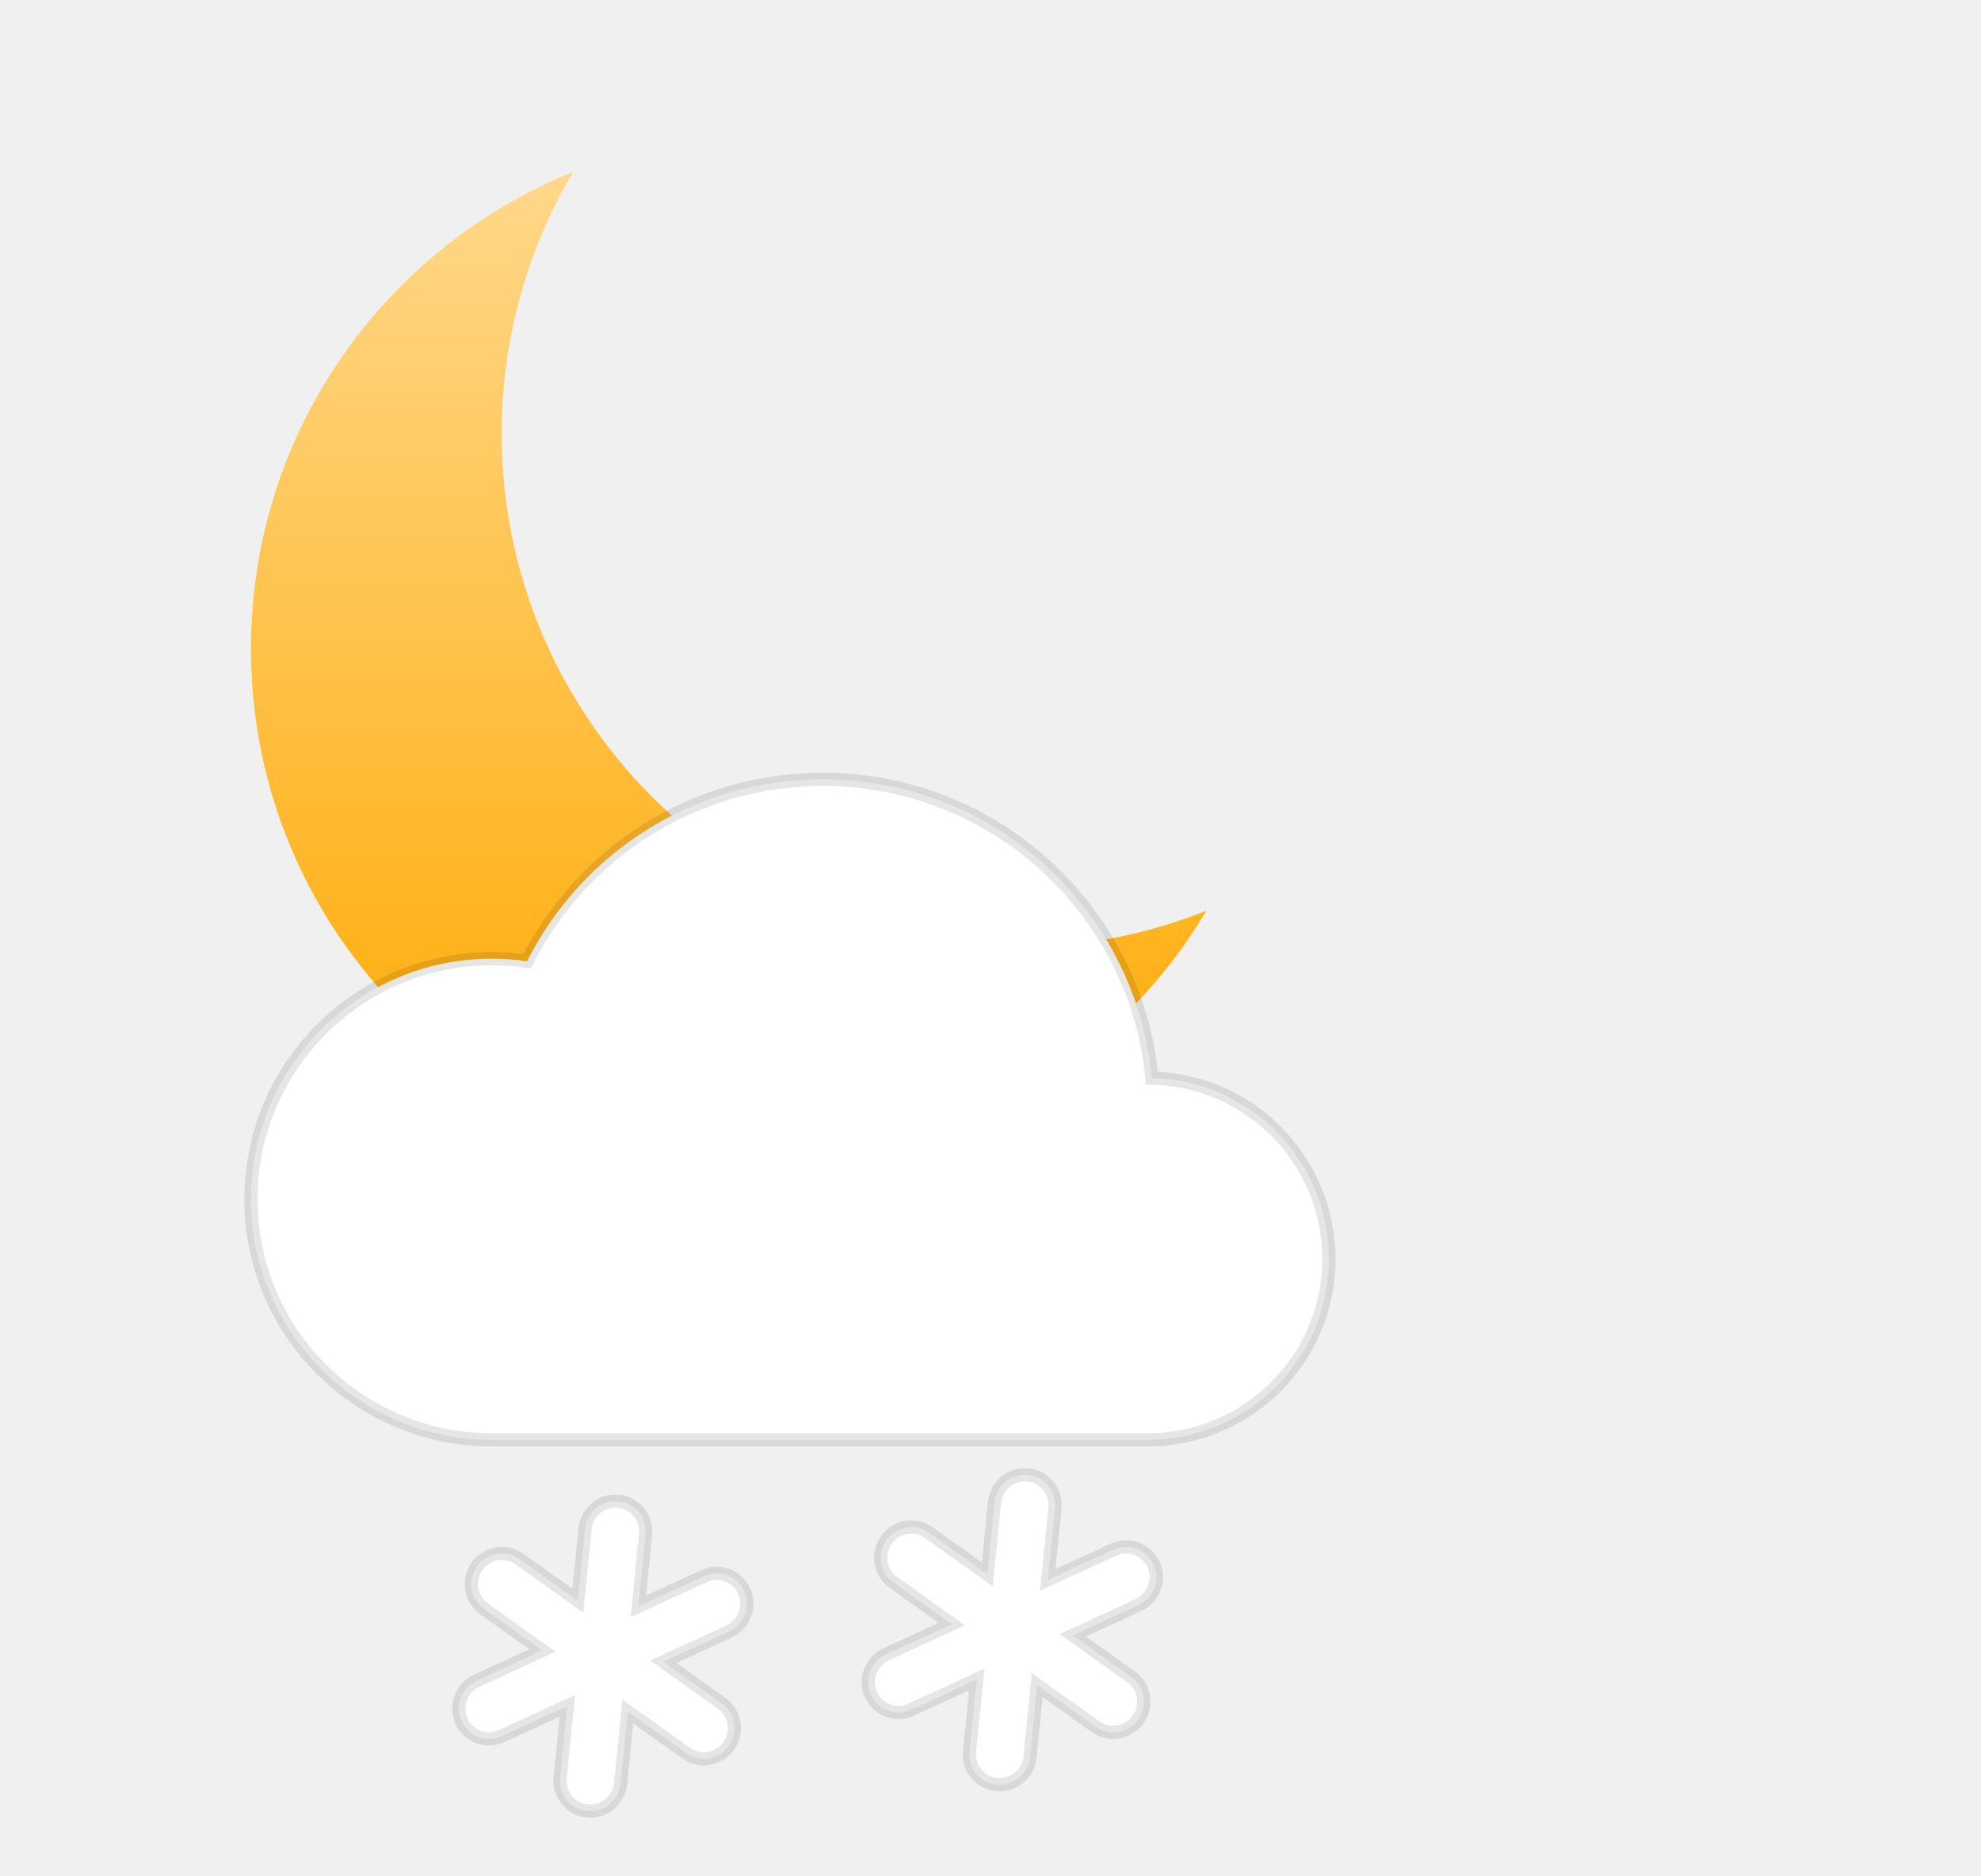
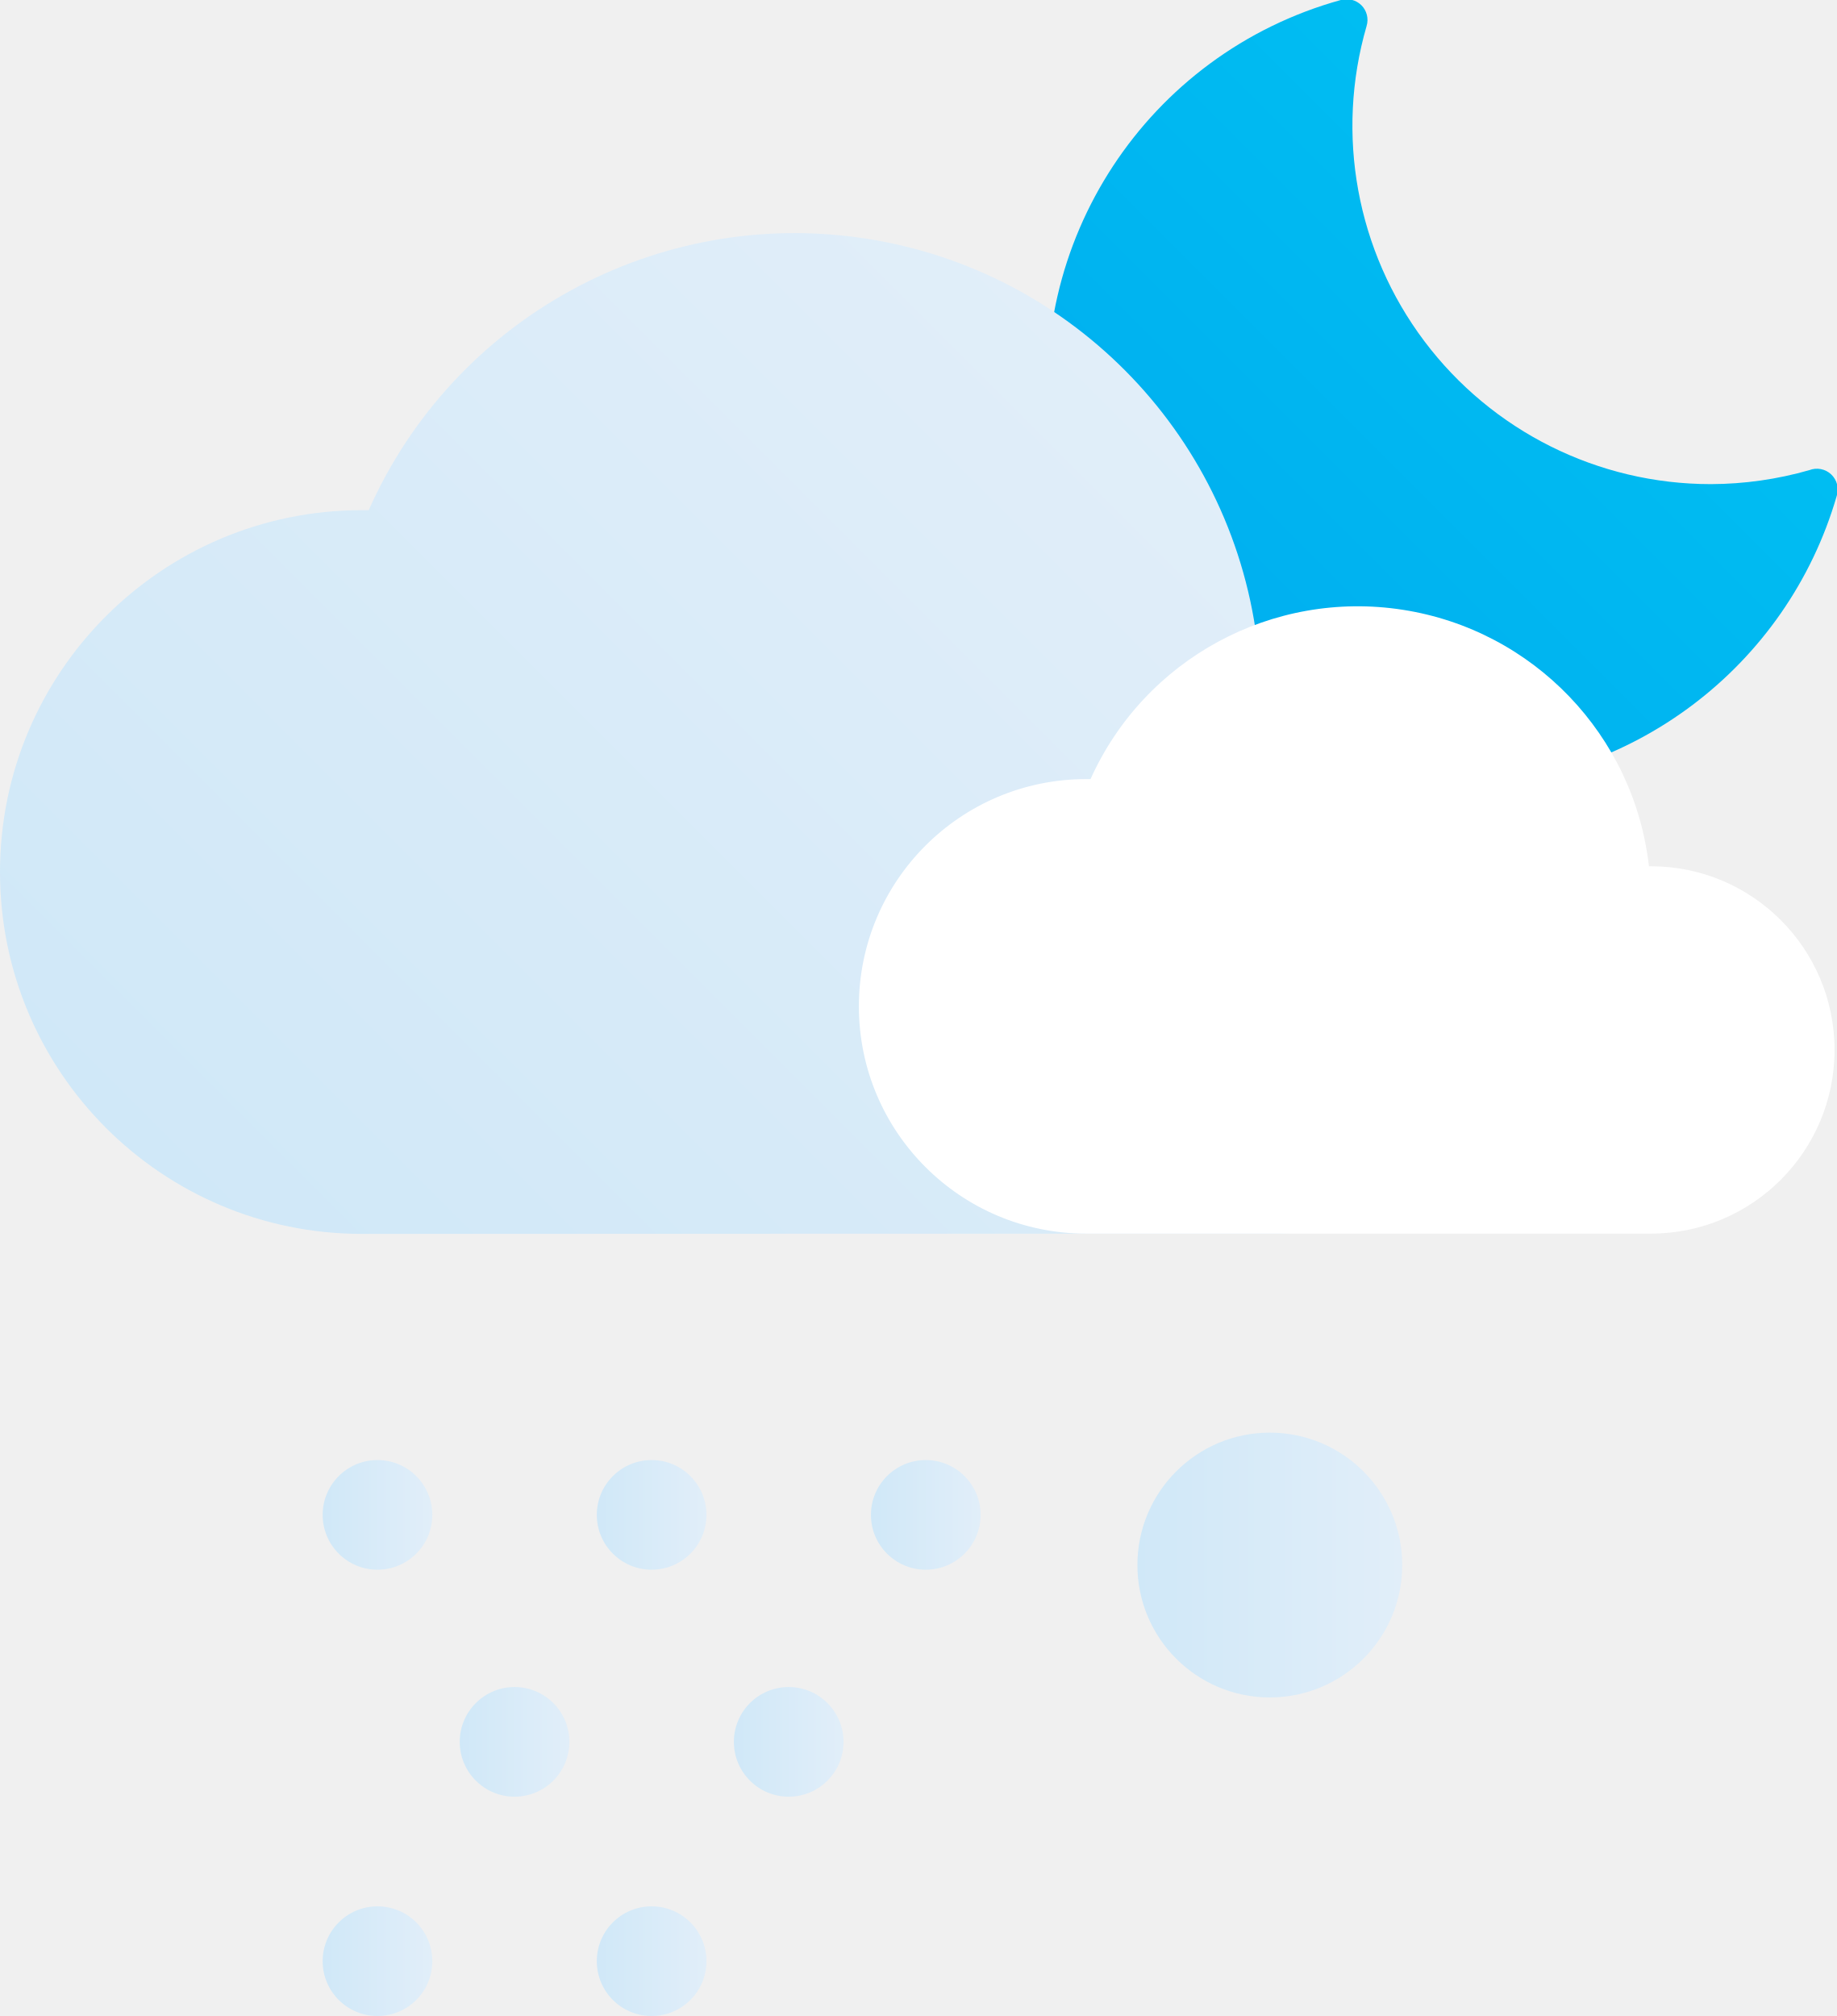
- <svg xmlns="http://www.w3.org/2000/svg" width="150" height="142" viewBox="0 0 150 142" fill="none">
-   <g filter="url(#filter0_b_416_594)">
-     <path fill-rule="evenodd" clip-rule="evenodd" d="M91.352 68.94C86.88 70.733 81.997 71.72 76.883 71.72C55.405 71.72 37.993 54.309 37.993 32.83C37.993 25.587 39.973 18.806 43.421 13C29.108 18.741 19 32.745 19 49.11C19 70.588 36.412 88 57.89 88C72.126 88 84.575 80.352 91.352 68.94Z" fill="url(#paint0_linear_416_594)" />
+ <svg xmlns="http://www.w3.org/2000/svg" xmlns:xlink="http://www.w3.org/1999/xlink" viewBox="0 0 67 73.54">
+   <defs>
+     <style>.cls-1{fill:url(#New_Gradient_Swatch_copy);}.cls-2{fill:url(#New_Gradient_Swatch_copy_2);}.cls-3{fill:#fff;}.cls-4{fill:url(#New_Gradient_Swatch_copy_2-2);}.cls-5{fill:url(#New_Gradient_Swatch_copy_2-3);}.cls-6{fill:url(#New_Gradient_Swatch_copy_2-4);}.cls-7{fill:url(#New_Gradient_Swatch_copy_2-5);}.cls-8{fill:url(#New_Gradient_Swatch_copy_2-6);}.cls-9{fill:url(#New_Gradient_Swatch_copy_2-7);}.cls-10{fill:url(#New_Gradient_Swatch_copy_2-8);}.cls-11{fill:url(#New_Gradient_Swatch_copy_2-9);}</style>
+     <linearGradient id="New_Gradient_Swatch_copy" x1="42.62" y1="24.38" x2="58.22" y2="8.78" gradientUnits="userSpaceOnUse">
+       <stop offset="0" stop-color="#00aeef" />
+       <stop offset="1" stop-color="#00bdf2" />
+     </linearGradient>
+     <linearGradient id="New_Gradient_Swatch_copy_2" x1="11.8" y1="49.05" x2="44.17" y2="16.68" gradientUnits="userSpaceOnUse">
+       <stop offset="0" stop-color="#d0e8f8" />
+       <stop offset="1" stop-color="#e1eef9" />
+     </linearGradient>
+     <linearGradient id="New_Gradient_Swatch_copy_2-2" x1="11.77" y1="55.26" x2="15.77" y2="55.26" xlink:href="#New_Gradient_Swatch_copy_2" />
+     <linearGradient id="New_Gradient_Swatch_copy_2-3" x1="21.77" y1="55.26" x2="25.77" y2="55.26" xlink:href="#New_Gradient_Swatch_copy_2" />
+     <linearGradient id="New_Gradient_Swatch_copy_2-4" x1="31.77" y1="55.26" x2="35.77" y2="55.26" xlink:href="#New_Gradient_Swatch_copy_2" />
+     <linearGradient id="New_Gradient_Swatch_copy_2-5" x1="11.77" y1="71.54" x2="15.77" y2="71.54" xlink:href="#New_Gradient_Swatch_copy_2" />
+     <linearGradient id="New_Gradient_Swatch_copy_2-6" x1="21.77" y1="71.54" x2="25.77" y2="71.54" xlink:href="#New_Gradient_Swatch_copy_2" />
+     <linearGradient id="New_Gradient_Swatch_copy_2-7" x1="16.77" y1="63.54" x2="20.77" y2="63.54" xlink:href="#New_Gradient_Swatch_copy_2" />
+     <linearGradient id="New_Gradient_Swatch_copy_2-8" x1="26.77" y1="63.54" x2="30.77" y2="63.54" xlink:href="#New_Gradient_Swatch_copy_2" />
+     <linearGradient id="New_Gradient_Swatch_copy_2-9" x1="41.49" y1="57.09" x2="51.15" y2="57.09" xlink:href="#New_Gradient_Swatch_copy_2" />
+   </defs>
+   <g id="Слой_2" data-name="Слой 2">
+     <g id="Icons">
+       <g id="Blizzard_Night" data-name="Blizzard Night">
+         <path class="cls-1" d="M52.94,28.67A14.6,14.6,0,0,1,48.91,0a.77.77,0,0,1,.75.19.76.76,0,0,1,.19.76A13.07,13.07,0,0,0,62.41,17.66,13.17,13.17,0,0,0,66,17.15a.76.76,0,0,1,1,.94A14.67,14.67,0,0,1,52.94,28.67Z" />
+         <path class="cls-2" d="M46,45a10.67,10.67,0,1,0,0-21.33h-.11a17,17,0,0,0-32.44-5.06H13.2a13.2,13.2,0,0,0,0,26.4" />
+         <path class="cls-3" d="M60.22,45a6.7,6.7,0,1,0,0-13.4h-.07a10.69,10.69,0,0,0-20.37-3.18h-.16a8.29,8.29,0,1,0,0,16.58" />
+         <circle class="cls-4" cx="13.77" cy="55.26" r="2" />
+         <circle class="cls-5" cx="23.77" cy="55.26" r="2" />
+         <circle class="cls-6" cx="33.77" cy="55.26" r="2" />
+         <circle class="cls-7" cx="13.77" cy="71.54" r="2" />
+         <circle class="cls-8" cx="23.77" cy="71.54" r="2" />
+         <circle class="cls-9" cx="18.77" cy="63.54" r="2" />
+         <circle class="cls-10" cx="28.77" cy="63.54" r="2" />
+         <circle class="cls-11" cx="46.32" cy="57.09" r="4.83" />
+       </g>
+     </g>
  </g>
-   <g filter="url(#filter1_b_416_594)">
-     <path fill-rule="evenodd" clip-rule="evenodd" d="M90.266 69.838C86.088 71.349 81.582 72.173 76.883 72.173C55.155 72.173 37.541 54.558 37.541 32.83C37.541 25.983 39.29 19.543 42.367 13.935C28.87 19.9 19.452 33.406 19.452 49.11C19.452 70.338 36.661 87.548 57.89 87.548C71.485 87.548 83.432 80.49 90.266 69.838ZM90.661 69.209C86.378 70.832 81.735 71.72 76.883 71.72C55.405 71.72 37.993 54.309 37.993 32.83C37.993 25.852 39.831 19.303 43.049 13.642C43.171 13.426 43.295 13.213 43.421 13C43.19 13.093 42.961 13.187 42.732 13.284C28.785 19.193 19 33.009 19 49.11C19 70.588 36.412 88 57.89 88C71.859 88 84.108 80.635 90.965 69.577C91.096 69.366 91.225 69.154 91.352 68.94C91.123 69.032 90.892 69.121 90.661 69.209Z" fill="url(#paint1_linear_416_594)" />
-   </g>
-   <path fill-rule="evenodd" clip-rule="evenodd" d="M91.352 68.94C86.88 70.733 81.997 71.72 76.883 71.72C55.405 71.72 37.993 54.309 37.993 32.83C37.993 25.587 39.973 18.806 43.421 13C29.108 18.741 19 32.745 19 49.11C19 70.588 36.412 88 57.89 88C72.126 88 84.575 80.352 91.352 68.94Z" fill="url(#paint2_linear_416_594)" />
-   <path d="M100.624 95.305C100.624 102.869 94.481 109 86.901 109H37.246C27.17 109 19 100.848 19 90.788C19 80.731 27.17 72.577 37.246 72.577C38.15 72.577 39.038 72.646 39.909 72.772C44.029 64.605 52.503 59 62.292 59C74.137 59 84.06 67.209 86.667 78.237C86.927 79.338 87.115 80.466 87.223 81.615V81.618C94.651 81.787 100.624 87.85 100.624 95.305Z" fill="url(#paint3_linear_416_594)" stroke="black" stroke-opacity="0.1" />
-   <path d="M77.822 111.653C76.557 111.536 75.428 112.469 75.301 113.738L74.756 119.181L70.332 116.024C69.3 115.288 67.861 115.535 67.119 116.575C66.376 117.616 66.611 119.057 67.643 119.793L72.067 122.95L67.097 125.235C65.939 125.768 65.423 127.139 65.945 128.297C66.467 129.456 67.83 129.962 68.989 129.429L73.958 127.143L73.412 132.585C73.285 133.854 74.207 134.978 75.472 135.095C76.321 135.174 77.108 134.78 77.573 134.129C77.801 133.81 77.951 133.427 77.993 133.01L78.538 127.567L82.962 130.724C83.994 131.46 85.433 131.213 86.175 130.173C86.917 129.132 86.683 127.691 85.651 126.955L81.228 123.799L86.197 121.513C86.579 121.338 86.89 121.071 87.118 120.752C87.583 120.1 87.699 119.228 87.35 118.451C86.827 117.294 85.464 116.786 84.306 117.32L79.336 119.605L79.882 114.163C80.008 112.894 79.087 111.77 77.822 111.653V111.653Z" fill="white" stroke="black" stroke-opacity="0.1" />
-   <path d="M46.822 113.653C45.557 113.536 44.428 114.469 44.301 115.738L43.756 121.181L39.332 118.024C38.3 117.288 36.861 117.535 36.119 118.575C35.377 119.616 35.611 121.057 36.643 121.793L41.067 124.95L36.097 127.235C34.939 127.768 34.423 129.139 34.945 130.297C35.467 131.456 36.83 131.962 37.989 131.429L42.958 129.143L42.412 134.585C42.285 135.854 43.207 136.978 44.472 137.095C45.321 137.174 46.108 136.78 46.573 136.129C46.801 135.81 46.951 135.427 46.993 135.01L47.538 129.567L51.962 132.724C52.994 133.46 54.433 133.213 55.175 132.173C55.917 131.132 55.683 129.691 54.651 128.955L50.228 125.799L55.197 123.513C55.579 123.338 55.89 123.071 56.118 122.752C56.583 122.1 56.699 121.228 56.35 120.451C55.827 119.294 54.464 118.786 53.306 119.32L48.336 121.605L48.882 116.163C49.008 114.894 48.087 113.77 46.822 113.653Z" fill="white" stroke="black" stroke-opacity="0.1" />
-   <defs>
-     <filter id="filter0_b_416_594" x="-43.076" y="-49.076" width="196.503" height="199.151" filterUnits="userSpaceOnUse" color-interpolation-filters="sRGB">
-       <feFlood flood-opacity="0" result="BackgroundImageFix" />
-       <feGaussianBlur in="BackgroundImage" stdDeviation="31.038" />
-       <feComposite in2="SourceAlpha" operator="in" result="effect1_backgroundBlur_416_594" />
-       <feBlend mode="normal" in="SourceGraphic" in2="effect1_backgroundBlur_416_594" result="shape" />
-     </filter>
-     <filter id="filter1_b_416_594" x="-43.076" y="-49.076" width="196.503" height="199.151" filterUnits="userSpaceOnUse" color-interpolation-filters="sRGB">
-       <feFlood flood-opacity="0" result="BackgroundImageFix" />
-       <feGaussianBlur in="BackgroundImage" stdDeviation="31.038" />
-       <feComposite in2="SourceAlpha" operator="in" result="effect1_backgroundBlur_416_594" />
-       <feBlend mode="normal" in="SourceGraphic" in2="effect1_backgroundBlur_416_594" result="shape" />
-     </filter>
-     <linearGradient id="paint0_linear_416_594" x1="31.319" y1="23.848" x2="101.188" y2="54.328" gradientUnits="userSpaceOnUse">
-       <stop stop-color="white" />
-       <stop offset="1" stop-color="white" stop-opacity="0" />
-     </linearGradient>
-     <linearGradient id="paint1_linear_416_594" x1="13.044" y1="30.716" x2="48.431" y2="46.307" gradientUnits="userSpaceOnUse">
-       <stop stop-color="white" />
-       <stop offset="1" stop-color="white" stop-opacity="0" />
-     </linearGradient>
-     <linearGradient id="paint2_linear_416_594" x1="55.176" y1="13" x2="55.176" y2="88" gradientUnits="userSpaceOnUse">
-       <stop stop-color="#FFD88B" />
-       <stop offset="1" stop-color="#FFA900" />
-     </linearGradient>
-     <linearGradient id="paint3_linear_416_594" x1="49.728" y1="73.865" x2="49.728" y2="123.865" gradientUnits="userSpaceOnUse">
-       <stop offset="1" stop-color="white" />
-       <stop offset="1" stop-color="white" stop-opacity="0" />
-     </linearGradient>
-   </defs>
</svg>
